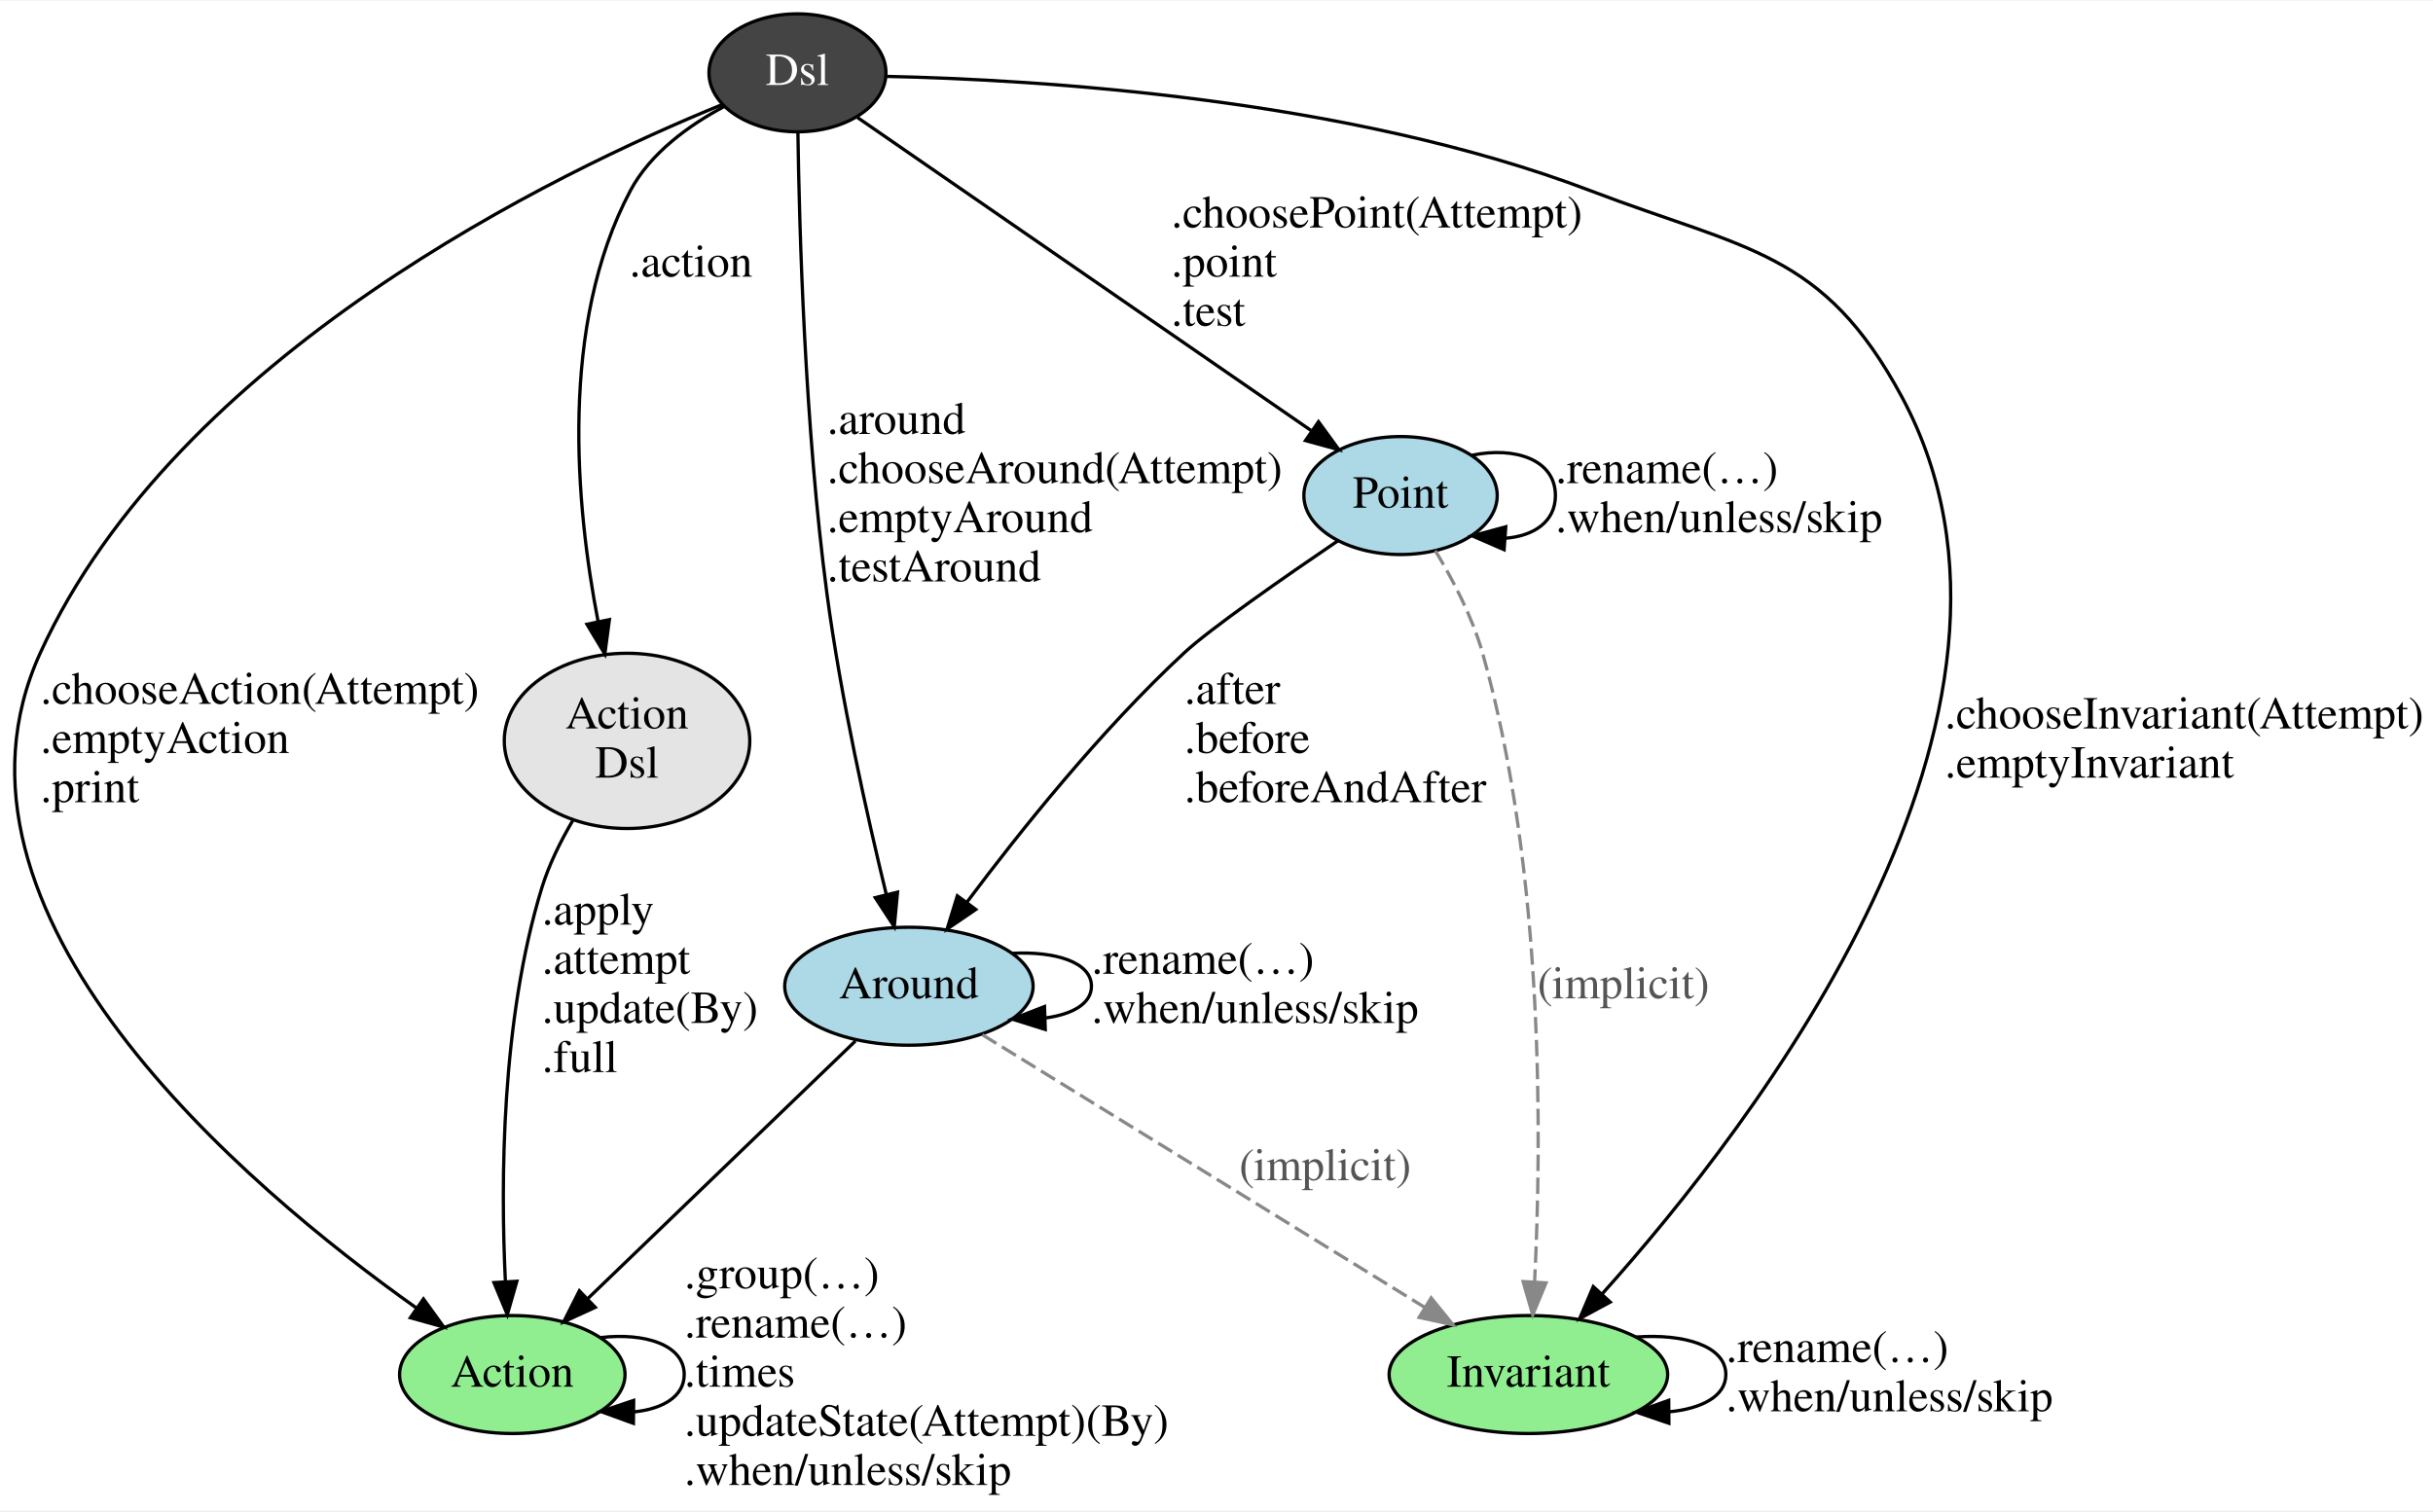
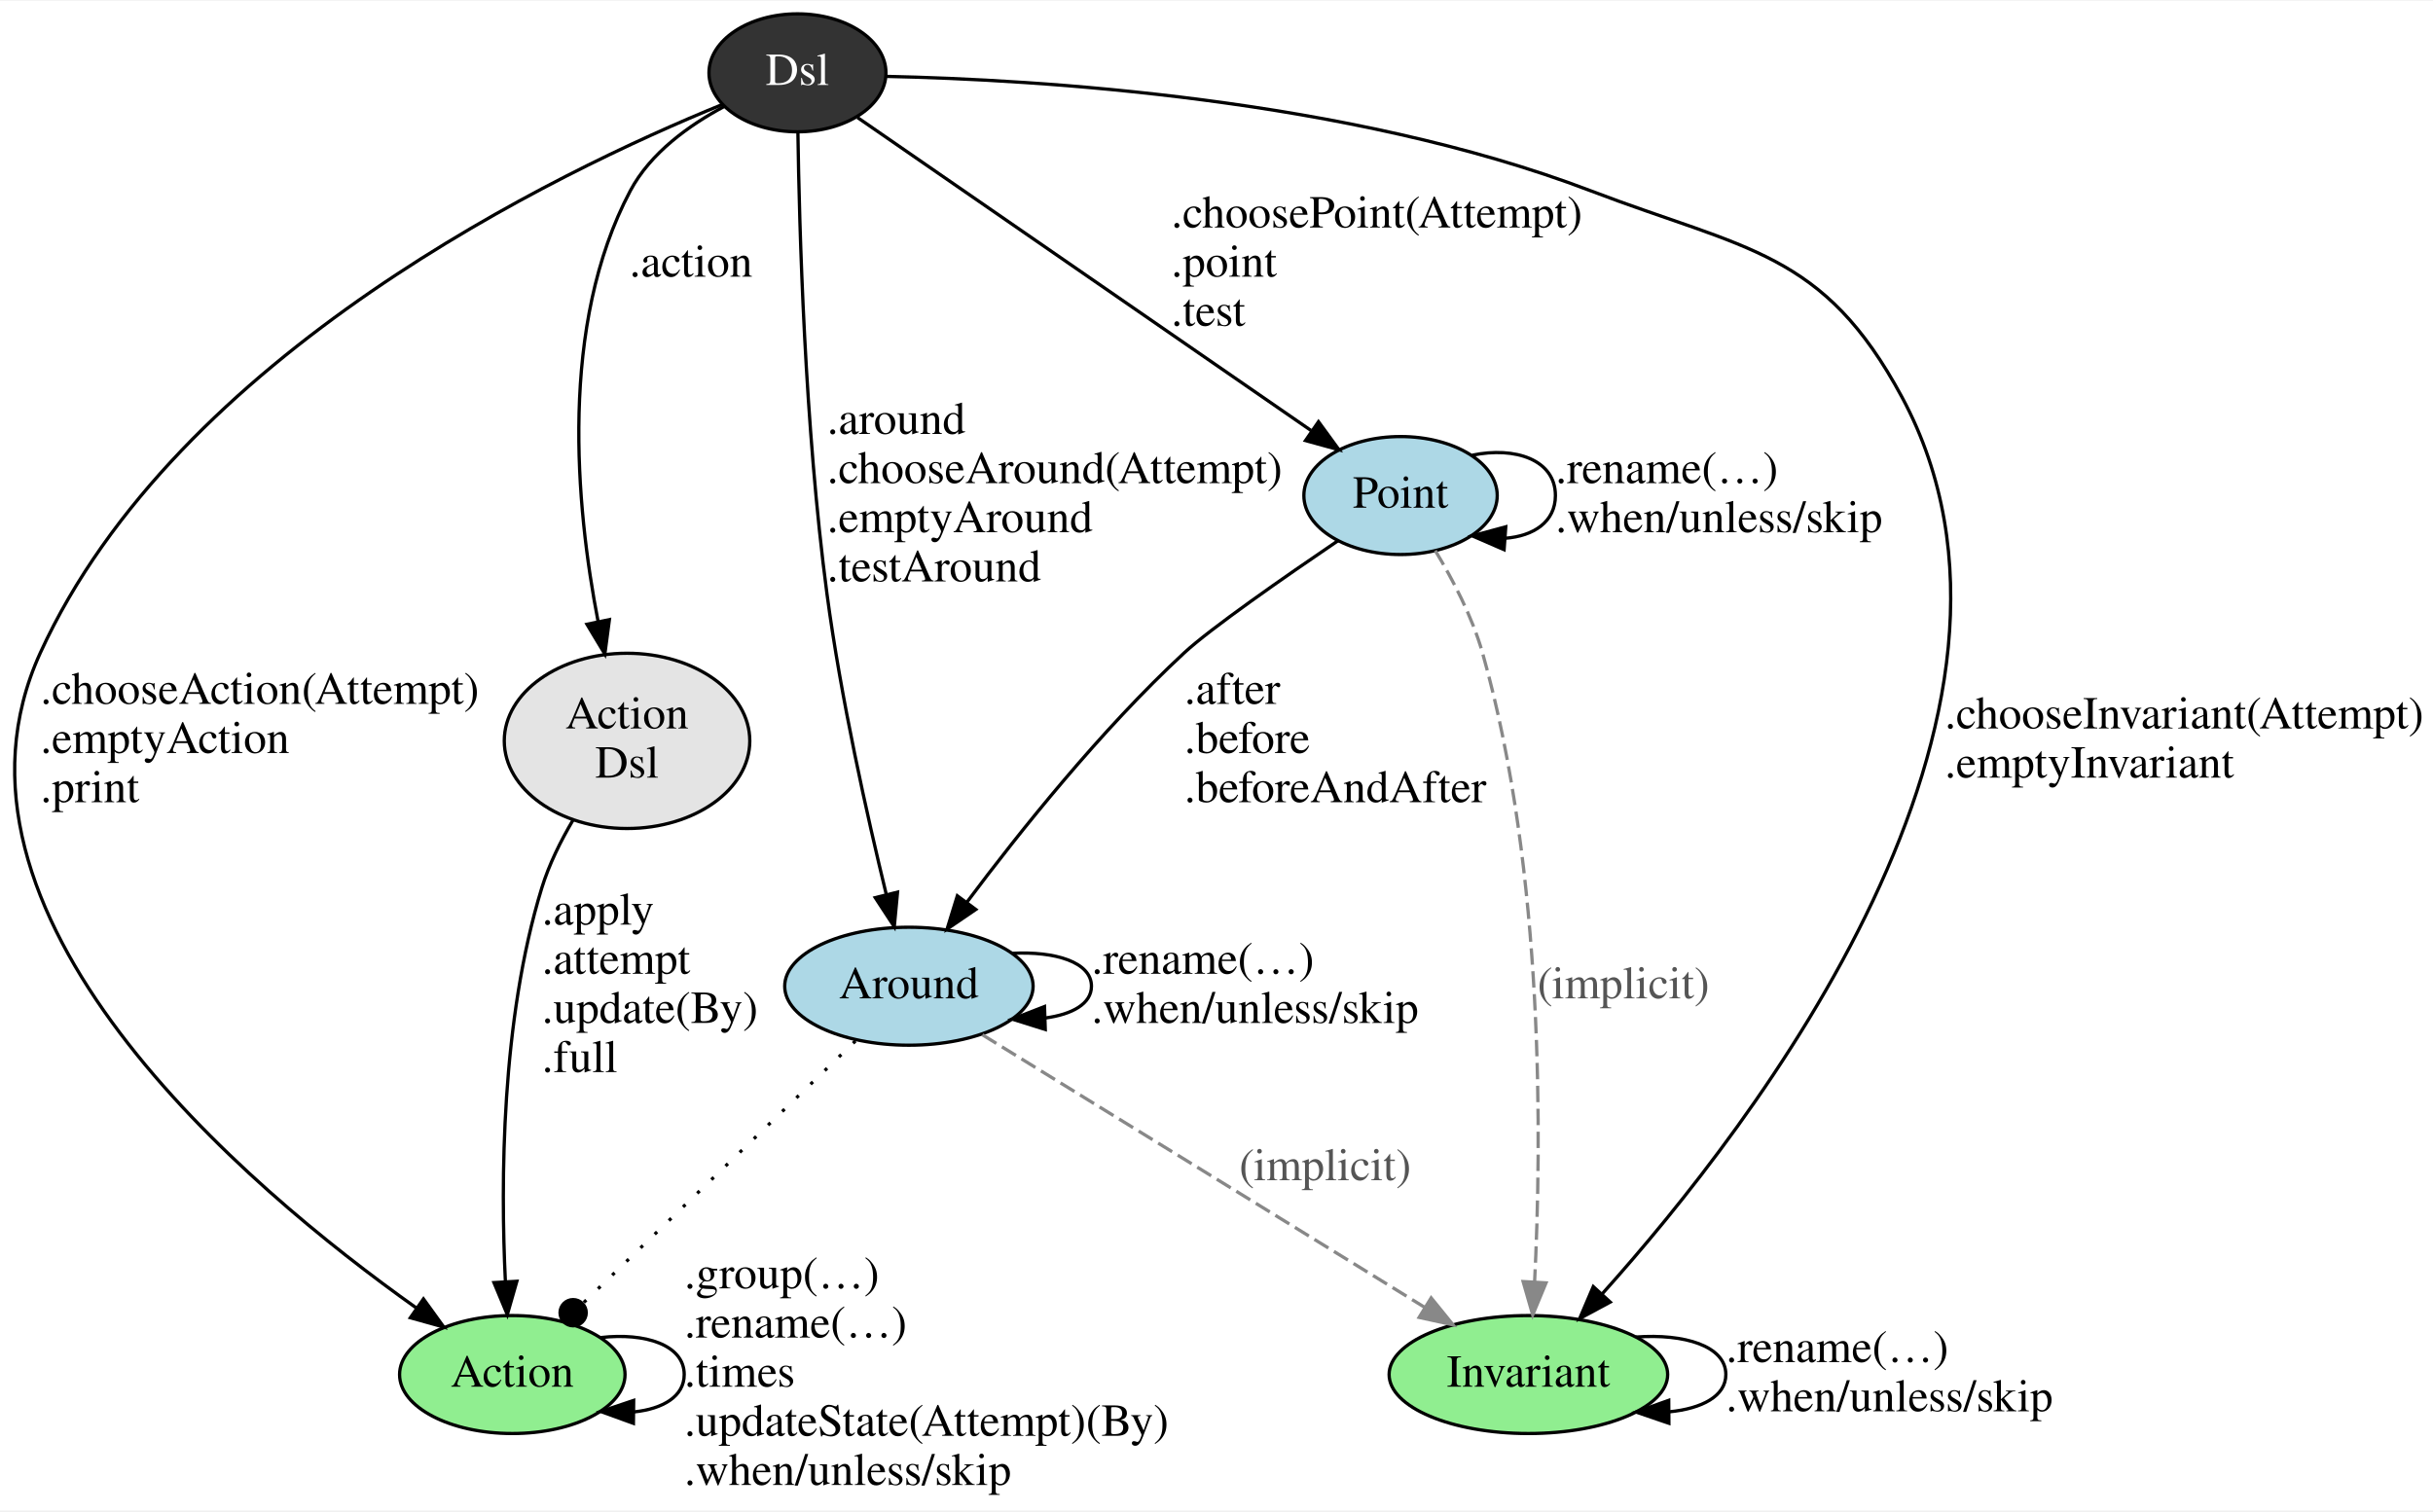
<svg xmlns="http://www.w3.org/2000/svg" width="742pt" height="461pt" viewBox="0.00 0.00 742.30 460.74">
  <g id="graph0" class="graph" transform="scale(1 1) rotate(0) translate(4 456.74)">
    <polygon fill="white" stroke="none" points="-4,4 -4,-456.74 738.304,-456.74 738.304,4 -4,4" />
    <g id="node1" class="node">
-       <ellipse fill="#444444" stroke="black" cx="239.304" cy="-434.74" rx="27" ry="18" />
+       <ellipse fill="#333333" stroke="black" cx="239.304" cy="-434.74" rx="27" ry="18" />
      <text text-anchor="middle" x="239.304" y="-431.04" font-family="Times,serif" font-size="14.00" fill="white">Dsl</text>
    </g>
    <g id="node2" class="node">
      <ellipse fill="#e4e4e4" stroke="black" cx="187.304" cy="-230.87" rx="37.453" ry="26.741" />
      <text text-anchor="middle" x="187.304" y="-234.67" font-family="Times,serif" font-size="14.00">Action</text>
      <text text-anchor="middle" x="187.304" y="-219.67" font-family="Times,serif" font-size="14.00">Dsl</text>
    </g>
    <g id="edge5" class="edge">
      <path fill="none" stroke="black" d="M217.058,-424.524C206.313,-418.805 194.442,-410.314 188.304,-398.74 166.558,-357.742 171.635,-302.715 178.481,-267.268" />
      <polygon fill="black" stroke="black" points="181.929,-267.879 180.536,-257.376 175.075,-266.455 181.929,-267.879" />
      <text text-anchor="middle" x="206.804" y="-372.54" font-family="Times,serif" font-size="14.00">.action</text>
    </g>
    <g id="node3" class="node">
      <ellipse fill="lightgreen" stroke="black" cx="152.304" cy="-37.5" rx="34.394" ry="18" />
      <text text-anchor="middle" x="152.304" y="-33.8" font-family="Times,serif" font-size="14.00">Action</text>
    </g>
    <g id="edge1" class="edge">
      <path fill="none" stroke="black" d="M216.252,-425.021C166.466,-404.724 50.022,-348.988 8.304,-257.74 -28.032,-178.265 71.021,-94.747 122.905,-57.905" />
      <polygon fill="black" stroke="black" points="125.194,-60.576 131.4,-51.99 121.194,-54.832 125.194,-60.576" />
      <text text-anchor="start" x="8.304" y="-242.17" font-family="Times,serif" font-size="14.00">.chooseAction(Attempt)</text>
      <text text-anchor="start" x="8.304" y="-227.17" font-family="Times,serif" font-size="14.00">.emptyAction</text>
      <text text-anchor="start" x="8.304" y="-212.17" font-family="Times,serif" font-size="14.00">.print</text>
    </g>
    <g id="node4" class="node">
      <ellipse fill="lightgreen" stroke="black" cx="462.304" cy="-37.5" rx="42.494" ry="18" />
      <text text-anchor="middle" x="462.304" y="-33.8" font-family="Times,serif" font-size="14.00">Invariant</text>
    </g>
    <g id="edge4" class="edge">
      <path fill="none" stroke="black" d="M266.405,-433.652C312.197,-432.674 407.138,-427.046 481.304,-398.74 528.636,-380.675 552.344,-380.379 576.304,-335.74 628.159,-239.13 531.182,-113.75 484.906,-62.209" />
      <polygon fill="black" stroke="black" points="487.273,-59.61 477.945,-54.586 482.104,-64.331 487.273,-59.61" />
      <text text-anchor="start" x="589.304" y="-234.67" font-family="Times,serif" font-size="14.00">.chooseInvariant(Attempt)</text>
      <text text-anchor="start" x="589.304" y="-219.67" font-family="Times,serif" font-size="14.00">.emptyInvariant</text>
    </g>
    <g id="node5" class="node">
      <ellipse fill="lightblue" stroke="black" cx="423.304" cy="-305.74" rx="29.497" ry="18" />
      <text text-anchor="middle" x="423.304" y="-302.04" font-family="Times,serif" font-size="14.00">Point</text>
    </g>
    <g id="edge3" class="edge">
      <path fill="none" stroke="black" d="M257.619,-421.099C290.102,-398.678 357.953,-351.846 395.978,-325.601" />
      <polygon fill="black" stroke="black" points="398.273,-328.27 404.515,-319.709 394.296,-322.509 398.273,-328.27" />
      <text text-anchor="start" x="353.304" y="-387.54" font-family="Times,serif" font-size="14.00">.choosePoint(Attempt)</text>
      <text text-anchor="start" x="353.304" y="-372.54" font-family="Times,serif" font-size="14.00">.point</text>
      <text text-anchor="start" x="353.304" y="-357.54" font-family="Times,serif" font-size="14.00">.test</text>
    </g>
    <g id="node6" class="node">
      <ellipse fill="lightblue" stroke="black" cx="273.304" cy="-156" rx="37.894" ry="18" />
      <text text-anchor="middle" x="273.304" y="-152.3" font-family="Times,serif" font-size="14.00">Around</text>
    </g>
    <g id="edge2" class="edge">
      <path fill="none" stroke="black" d="M239.437,-416.593C239.85,-387.501 241.531,-326.67 248.304,-275.74 252.537,-243.906 260.593,-207.881 266.419,-183.944" />
      <polygon fill="black" stroke="black" points="269.834,-184.712 268.839,-174.164 263.039,-183.03 269.834,-184.712" />
      <text text-anchor="start" x="248.304" y="-324.54" font-family="Times,serif" font-size="14.00">.around</text>
      <text text-anchor="start" x="248.304" y="-309.54" font-family="Times,serif" font-size="14.00">.chooseAround(Attempt)</text>
      <text text-anchor="start" x="248.304" y="-294.54" font-family="Times,serif" font-size="14.00">.emptyAround</text>
      <text text-anchor="start" x="248.304" y="-279.54" font-family="Times,serif" font-size="14.00">.testAround</text>
    </g>
    <g id="edge6" class="edge">
      <path fill="none" stroke="black" d="M170.821,-206.698C167.037,-200.276 163.487,-193.109 161.304,-186 148.894,-145.592 148.73,-96.098 150.19,-65.952" />
      <polygon fill="black" stroke="black" points="153.695,-65.96 150.781,-55.774 146.707,-65.554 153.695,-65.96" />
      <text text-anchor="start" x="161.304" y="-174.8" font-family="Times,serif" font-size="14.00">.apply</text>
      <text text-anchor="start" x="161.304" y="-159.8" font-family="Times,serif" font-size="14.00">.attempt</text>
      <text text-anchor="start" x="161.304" y="-144.8" font-family="Times,serif" font-size="14.00">.update(By)</text>
      <text text-anchor="start" x="161.304" y="-129.8" font-family="Times,serif" font-size="14.00">.full</text>
    </g>
    <g id="edge11" class="edge">
      <path fill="none" stroke="black" d="M179.289,-48.782C192.746,-50.343 204.751,-46.582 204.751,-37.5 204.751,-30.83 198.277,-27.031 189.507,-26.101" />
      <polygon fill="black" stroke="black" points="189.248,-22.604 179.289,-26.218 189.328,-29.603 189.248,-22.604" />
      <text text-anchor="start" x="204.751" y="-63.8" font-family="Times,serif" font-size="14.00">.group(…)</text>
      <text text-anchor="start" x="204.751" y="-48.8" font-family="Times,serif" font-size="14.00">.rename(…)</text>
      <text text-anchor="start" x="204.751" y="-33.8" font-family="Times,serif" font-size="14.00">.times</text>
      <text text-anchor="start" x="204.751" y="-18.8" font-family="Times,serif" font-size="14.00">.updateState(Attempt)(By)</text>
      <text text-anchor="start" x="204.751" y="-3.8" font-family="Times,serif" font-size="14.00">.when/unless/skip</text>
    </g>
    <g id="edge14" class="edge">
      <path fill="none" stroke="black" d="M495.148,-48.943C509.842,-50.033 522.55,-46.219 522.55,-37.5 522.55,-30.893 515.252,-27.102 505.322,-26.128" />
      <polygon fill="black" stroke="black" points="505.172,-22.627 495.148,-26.057 505.123,-29.627 505.172,-22.627" />
      <text text-anchor="start" x="522.55" y="-41.3" font-family="Times,serif" font-size="14.00">.rename(…)</text>
      <text text-anchor="start" x="522.55" y="-26.3" font-family="Times,serif" font-size="14.00">.when/unless/skip</text>
    </g>
    <g id="edge7" class="edge">
      <path fill="none" stroke="#888888" stroke-dasharray="5,2" d="M433.896,-288.933C439.214,-280.137 445.177,-268.766 448.304,-257.74 467.304,-190.736 466.321,-107.772 464.196,-65.707" />
      <polygon fill="#888888" stroke="#888888" points="467.689,-65.475 463.628,-55.689 460.7,-65.872 467.689,-65.475" />
      <text text-anchor="middle" x="491.304" y="-152.3" font-family="Times,serif" font-size="14.00" fill="#555555">(implicit)</text>
    </g>
    <g id="edge13" class="edge">
      <path fill="none" stroke="black" d="M445.174,-318.045C458.247,-320.779 470.551,-316.678 470.551,-305.74 470.551,-297.708 463.915,-293.362 455.213,-292.703" />
      <polygon fill="black" stroke="black" points="454.893,-289.217 445.174,-293.435 455.402,-296.199 454.893,-289.217" />
      <text text-anchor="start" x="470.551" y="-309.54" font-family="Times,serif" font-size="14.00">.rename(…)</text>
      <text text-anchor="start" x="470.551" y="-294.54" font-family="Times,serif" font-size="14.00">.when/unless/skip</text>
    </g>
    <g id="edge9" class="edge">
      <path fill="none" stroke="black" d="M404.324,-292.025C387.809,-280.816 365.3,-265.15 357.304,-257.74 331.905,-234.207 307.044,-203.09 291.043,-181.7" />
      <polygon fill="black" stroke="black" points="293.711,-179.423 284.955,-173.458 288.081,-183.582 293.711,-179.423" />
      <text text-anchor="start" x="357.304" y="-242.17" font-family="Times,serif" font-size="14.00">.after</text>
      <text text-anchor="start" x="357.304" y="-227.17" font-family="Times,serif" font-size="14.00">.before</text>
      <text text-anchor="start" x="357.304" y="-212.17" font-family="Times,serif" font-size="14.00">.beforeAndAfter</text>
    </g>
    <g id="edge10" class="edge">
-       <path fill="none" stroke="black" d="M256.985,-139.288C235.914,-119.001 199.121,-83.576 175.243,-60.586" />
-       <polygon fill="black" stroke="black" points="177.612,-58.009 167.981,-53.594 172.757,-63.051 177.612,-58.009" />
+       <path fill="none" stroke="black" stroke-dasharray="1,5" d="M256.985,-139.288C235.549,-118.649 197.842,-82.345 174.015,-59.404" />
+       <ellipse fill="black" stroke="black" cx="170.862" cy="-56.368" rx="4" ry="4" />
    </g>
    <g id="edge8" class="edge">
      <path fill="none" stroke="#888888" stroke-dasharray="5,2" d="M295.727,-141.178C329.221,-120.533 392.456,-81.554 430.647,-58.014" />
      <polygon fill="#888888" stroke="#888888" points="432.644,-60.894 439.32,-52.667 428.971,-54.935 432.644,-60.894" />
      <text text-anchor="middle" x="400.304" y="-96.8" font-family="Times,serif" font-size="14.00" fill="#555555">(implicit)</text>
    </g>
    <g id="edge12" class="edge">
      <path fill="none" stroke="black" d="M304.795,-166.036C317.895,-166.728 329,-163.383 329,-156 329,-150.636 323.138,-147.403 314.908,-146.302" />
      <polygon fill="black" stroke="black" points="314.906,-142.8 304.795,-145.964 314.673,-149.796 314.906,-142.8" />
      <text text-anchor="start" x="329" y="-159.8" font-family="Times,serif" font-size="14.00">.rename(…)</text>
      <text text-anchor="start" x="329" y="-144.8" font-family="Times,serif" font-size="14.00">.when/unless/skip</text>
    </g>
  </g>
</svg>
